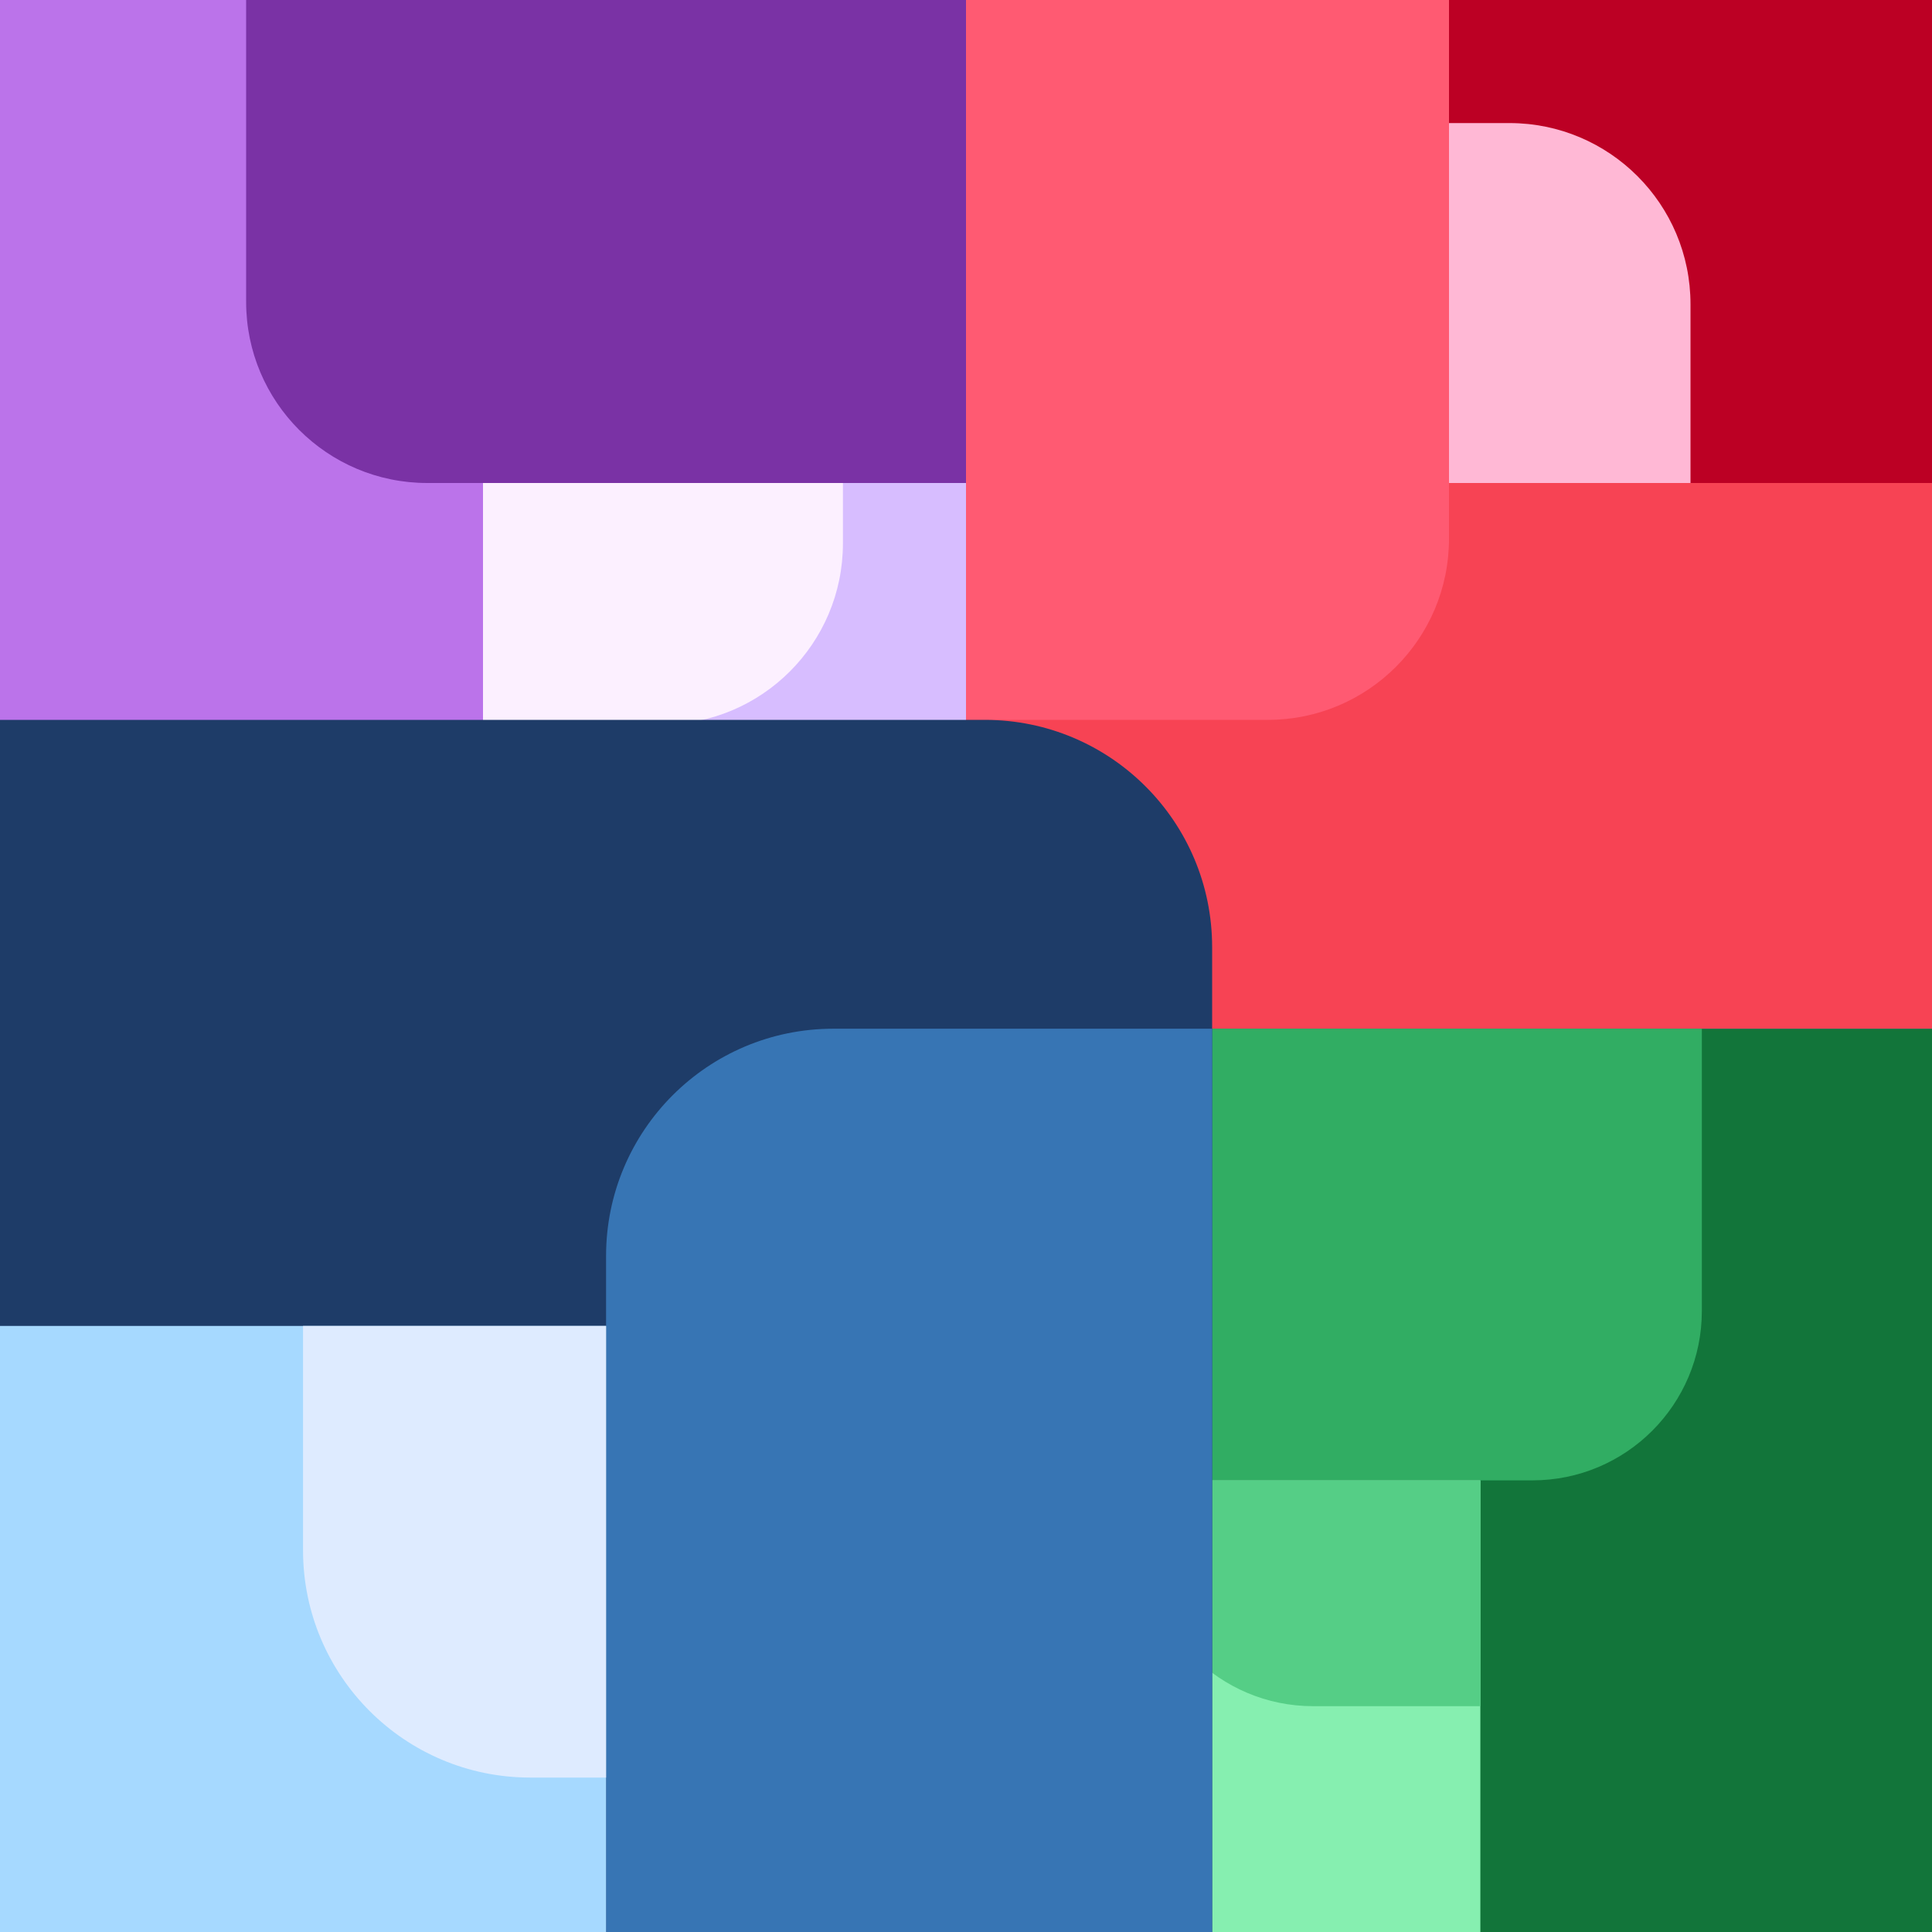
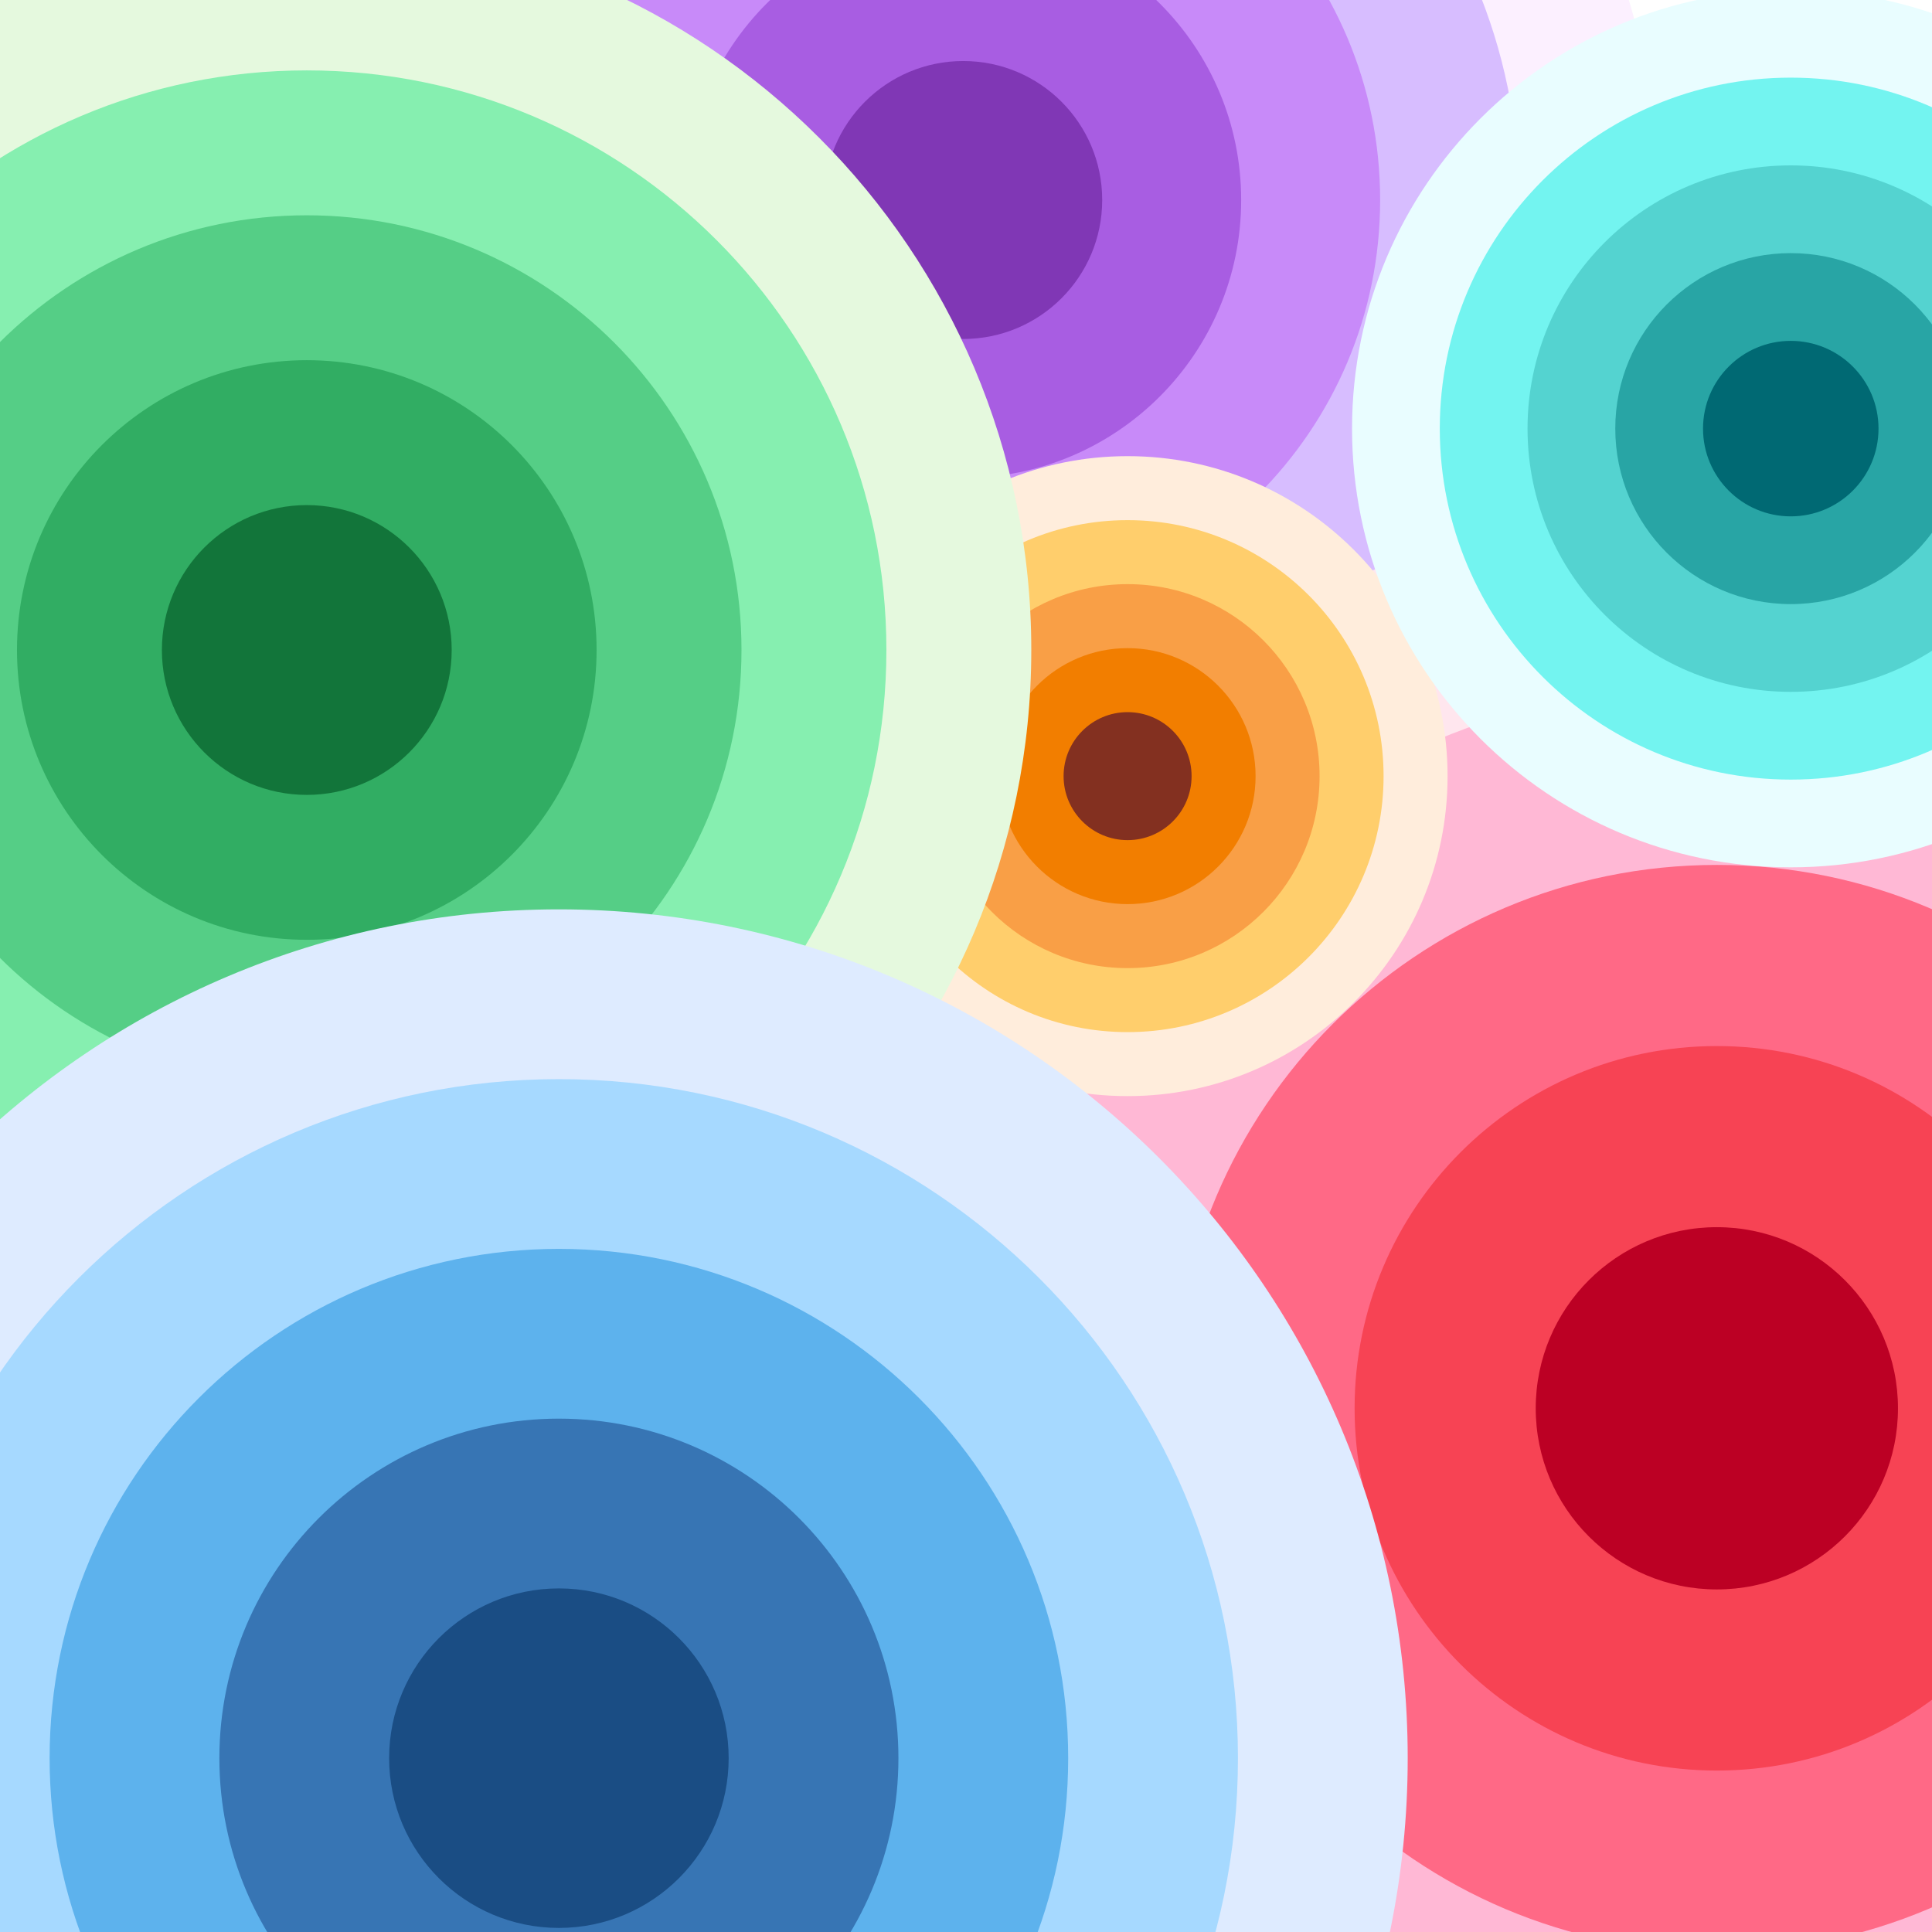
<svg xmlns="http://www.w3.org/2000/svg" version="1.1" id="Layer_1_copy" x="0px" y="0px" viewBox="0 0 1600 1600" style="enable-background:new 0 0 1600 1600;" xml:space="preserve">
  <style type="text/css">
- 	.st0{fill:#BB73EA;}
- 	.st1{fill:#F74354;}
- 	.st2{fill:#FF5A72;}
- 	.st3{fill:#BC0024;}
- 	.st4{fill:#FFB8D5;}
- 	.st5{fill:#7A32A5;}
- 	.st6{fill:#D7BDFF;}
- 	.st7{fill:#FCF0FF;}
- 	.st8{fill:#12753A;}
- 	.st9{fill:#31AD63;}
- 	.st10{fill:#86EFB0;}
- 	.st11{fill:#55CE86;}
- 	.st12{fill:#1E3C68;}
- 	.st13{fill:#3775B4;}
- 	.st14{fill:#A6D9FF;}
- 	.st15{fill:#DEEBFF;}
+ 	.st0{fill:#FCF0FF;}
+ 	.st1{fill:#D7BDFF;}
+ 	.st2{fill:#C88AF9;}
+ 	.st3{fill:#A85DE2;}
+ 	.st4{fill:#8037B5;}
+ 	.st5{fill:#BB73EA;}
+ 	.st6{fill:#F74354;}
+ 	.st7{fill:#FF5A72;}
+ 	.st8{fill:#BC0024;}
+ 	.st9{fill:#FFB8D5;}
+ 	.st10{fill:#7A32A5;}
+ 	.st11{fill:#12753A;}
+ 	.st12{fill:#31AD63;}
+ 	.st13{fill:#86EFB0;}
+ 	.st14{fill:#55CE86;}
+ 	.st15{fill:#1E3C68;}
+ 	.st16{fill:#3775B4;}
+ 	.st17{fill:#A6D9FF;}
+ 	.st18{fill:#DEEBFF;}
+ 	.st19{fill:#FFE6EE;}
+ 	.st20{fill:#FF6986;}
+ 	.st21{fill:#FFEDDC;}
+ 	.st22{fill:#FFCE6C;}
+ 	.st23{fill:#F99F46;}
+ 	.st24{fill:#F27E00;}
+ 	.st25{fill:#833020;}
+ 	.st26{fill:#E5F9DE;}
+ 	.st27{fill:#E9FDFF;}
+ 	.st28{fill:#73F4F0;}
+ 	.st29{fill:#54D3D0;}
+ 	.st30{fill:#28A5A5;}
+ 	.st31{fill:#006973;}
+ 	.st32{fill:#5DB2ED;}
+ 	.st33{fill:#1A4D84;}
</style>
-   <rect class="st0" width="1600" height="1600" />
  <g>
-     <rect x="800" transform="matrix(-1 -1.224647e-16 1.224647e-16 -1 2400 851.9382)" class="st1" width="800" height="851.938" />
-     <path class="st2" d="M800,0h400v446.161c0,82.843-67.157,150-150,150H800V0z" />
-     <rect x="1200" transform="matrix(-1 -1.224647e-16 1.224647e-16 -1 2800 400)" class="st3" width="400" height="400" />
-     <path class="st4" d="M1200,101.92h50c82.843,0,150,67.157,150,150V400h-200V101.92z" />
+     <circle class="st0" cx="797.703" cy="165.63" r="575.462" />
+     <circle class="st1" cx="797.703" cy="165.63" r="460.369" />
+     <circle class="st2" cx="797.703" cy="165.63" r="345.277" />
+     <circle class="st3" cx="797.703" cy="165.63" r="230.185" />
+     <circle class="st4" cx="797.703" cy="165.63" r="115.092" />
+   </g>
+   <rect x="2761.608" y="-1636.373" class="st5" width="1600" height="1600" />
+   <g>
+     <rect x="3561.608" y="-1636.373" class="st6" width="800" height="851.938" />
+     <path class="st7" d="M3561.608-1636.373h400v446.161c0,82.843-67.157,150-150,150h-250V-1636.373z" />
+     <rect x="3961.608" y="-1636.373" class="st8" width="400" height="400" />
+     <path class="st9" d="M3961.608-1534.453h50c82.843,0,150,67.157,150,150v148.08h-200V-1534.453z" />
  </g>
  <g>
-     <path class="st0" d="M800,0v800H0V150C0,67.157,67.157,0,150,0H800z" />
-     <path class="st5" d="M800,0v400H353.839c-82.843,0-150-67.157-150-150V0H800z" />
-     <rect x="400" y="400" transform="matrix(6.123234e-17 -1 1 6.123234e-17 -1.039230e-04 1200)" class="st6" width="400" height="400" />
-     <path class="st7" d="M698.08,400v50c0,82.843-67.157,150-150,150H400V400H698.08z" />
+     <path class="st5" d="M3561.608-1636.373v800h-800v-650c0-82.843,67.157-150,150-150H3561.608z" />
+     <path class="st10" d="M3561.608-1636.373v400h-446.161c-82.843,0-150-67.157-150-150v-250H3561.608z" />
+     <rect x="3161.608" y="-1236.373" class="st1" width="400" height="400" />
+     <path class="st0" d="M3459.688-1236.373v50c0,82.843-67.157,150-150,150h-148.08v-200H3459.688z" />
  </g>
  <g>
-     <rect x="851.938" y="851.938" transform="matrix(4.489482e-11 -1 1 4.489482e-11 1.864696e-05 2451.938)" class="st8" width="748.062" height="748.062" />
-     <path class="st9" d="M851.938,851.938v374.031h417.195c77.464,0,140.262-62.797,140.262-140.262V851.938H851.938z" />
-     <rect x="851.938" y="1225.969" transform="matrix(4.489748e-11 -1 1 4.489748e-11 -374.0309 2451.938)" class="st10" width="374.031" height="374.031" />
-     <path class="st11" d="M947.241,1225.969v46.754c0,77.464,62.797,140.262,140.262,140.262h138.466v-187.016H947.241z" />
+     <rect x="3613.546" y="-784.435" class="st11" width="748.062" height="748.062" />
+     <path class="st12" d="M3613.546-784.435v374.031h417.195c77.464,0,140.262-62.797,140.262-140.262v-233.769H3613.546z" />
+     <rect x="3613.546" y="-410.404" class="st13" width="374.031" height="374.031" />
+     <path class="st14" d="M3708.849-410.404v46.754c0,77.464,62.797,140.262,140.262,140.262h138.466v-187.016H3708.849z" />
  </g>
  <g>
-     <path class="st12" d="M1003.839,1600H0V596.161h815.62c103.951,0,188.22,84.269,188.22,188.22V1600z" />
-     <path class="st13" d="M1003.839,1600H501.92v-559.842c0-103.951,84.269-188.22,188.22-188.22h313.7V1600z" />
-     <rect y="1098.08" class="st14" width="501.92" height="501.92" />
-     <path class="st15" d="M501.92,1472.111h-62.74c-103.951,0-188.22-84.269-188.22-188.22V1098.08h250.96V1472.111z" />
+     <path class="st15" d="M3765.447-36.373H2761.608v-1003.839h815.62c103.951,0,188.22,84.269,188.22,188.22L3765.447-36.373   L3765.447-36.373z" />
+     <path class="st16" d="M3765.447-36.373h-501.919v-559.842c0-103.951,84.269-188.22,188.22-188.22h313.7L3765.447-36.373   L3765.447-36.373z" />
+     <rect x="2761.608" y="-538.293" class="st17" width="501.92" height="501.92" />
+     <path class="st18" d="M3263.528-164.262h-62.74c-103.951,0-188.22-84.269-188.22-188.22v-185.811h250.96L3263.528-164.262   L3263.528-164.262z" />
+   </g>
+   <g>
+     <circle class="st19" cx="1421.823" cy="1166.297" r="750" />
+     <circle class="st9" cx="1421.823" cy="1166.297" r="600" />
+     <circle class="st20" cx="1421.823" cy="1166.297" r="450" />
+     <circle class="st6" cx="1421.823" cy="1166.297" r="300" />
+     <circle class="st8" cx="1421.823" cy="1166.297" r="150" />
+   </g>
+   <g>
+     <circle class="st21" cx="933.823" cy="642.76" r="265" />
+     <circle class="st22" cx="933.823" cy="642.76" r="212" />
+     <circle class="st23" cx="933.823" cy="642.76" r="159" />
+     <circle class="st24" cx="933.823" cy="642.76" r="106" />
+     <circle class="st25" cx="933.823" cy="642.76" r="53" />
+   </g>
+   <g>
+     <circle class="st26" cx="254.073" cy="538.297" r="600" />
+     <circle class="st13" cx="254.073" cy="538.297" r="480" />
+     <circle class="st14" cx="254.073" cy="538.297" r="360" />
+     <circle class="st12" cx="254.073" cy="538.297" r="240" />
+     <circle class="st11" cx="254.073" cy="538.297" r="120" />
+   </g>
+   <g>
+     <circle class="st27" cx="1483.04" cy="354.96" r="363.337" />
+     <circle class="st28" cx="1483.04" cy="354.96" r="290.67" />
+     <circle class="st29" cx="1483.04" cy="354.96" r="218.002" />
+     <circle class="st30" cx="1483.04" cy="354.96" r="145.335" />
+     <circle class="st31" cx="1483.04" cy="354.96" r="72.667" />
+   </g>
+   <g>
+     <circle class="st18" cx="462.859" cy="1456.038" r="702.947" />
+     <circle class="st17" cx="462.859" cy="1456.038" r="562.357" />
+     <circle class="st32" cx="462.859" cy="1456.038" r="421.768" />
+     <circle class="st16" cx="462.859" cy="1456.038" r="281.179" />
+     <circle class="st33" cx="462.859" cy="1456.038" r="140.589" />
  </g>
</svg>
